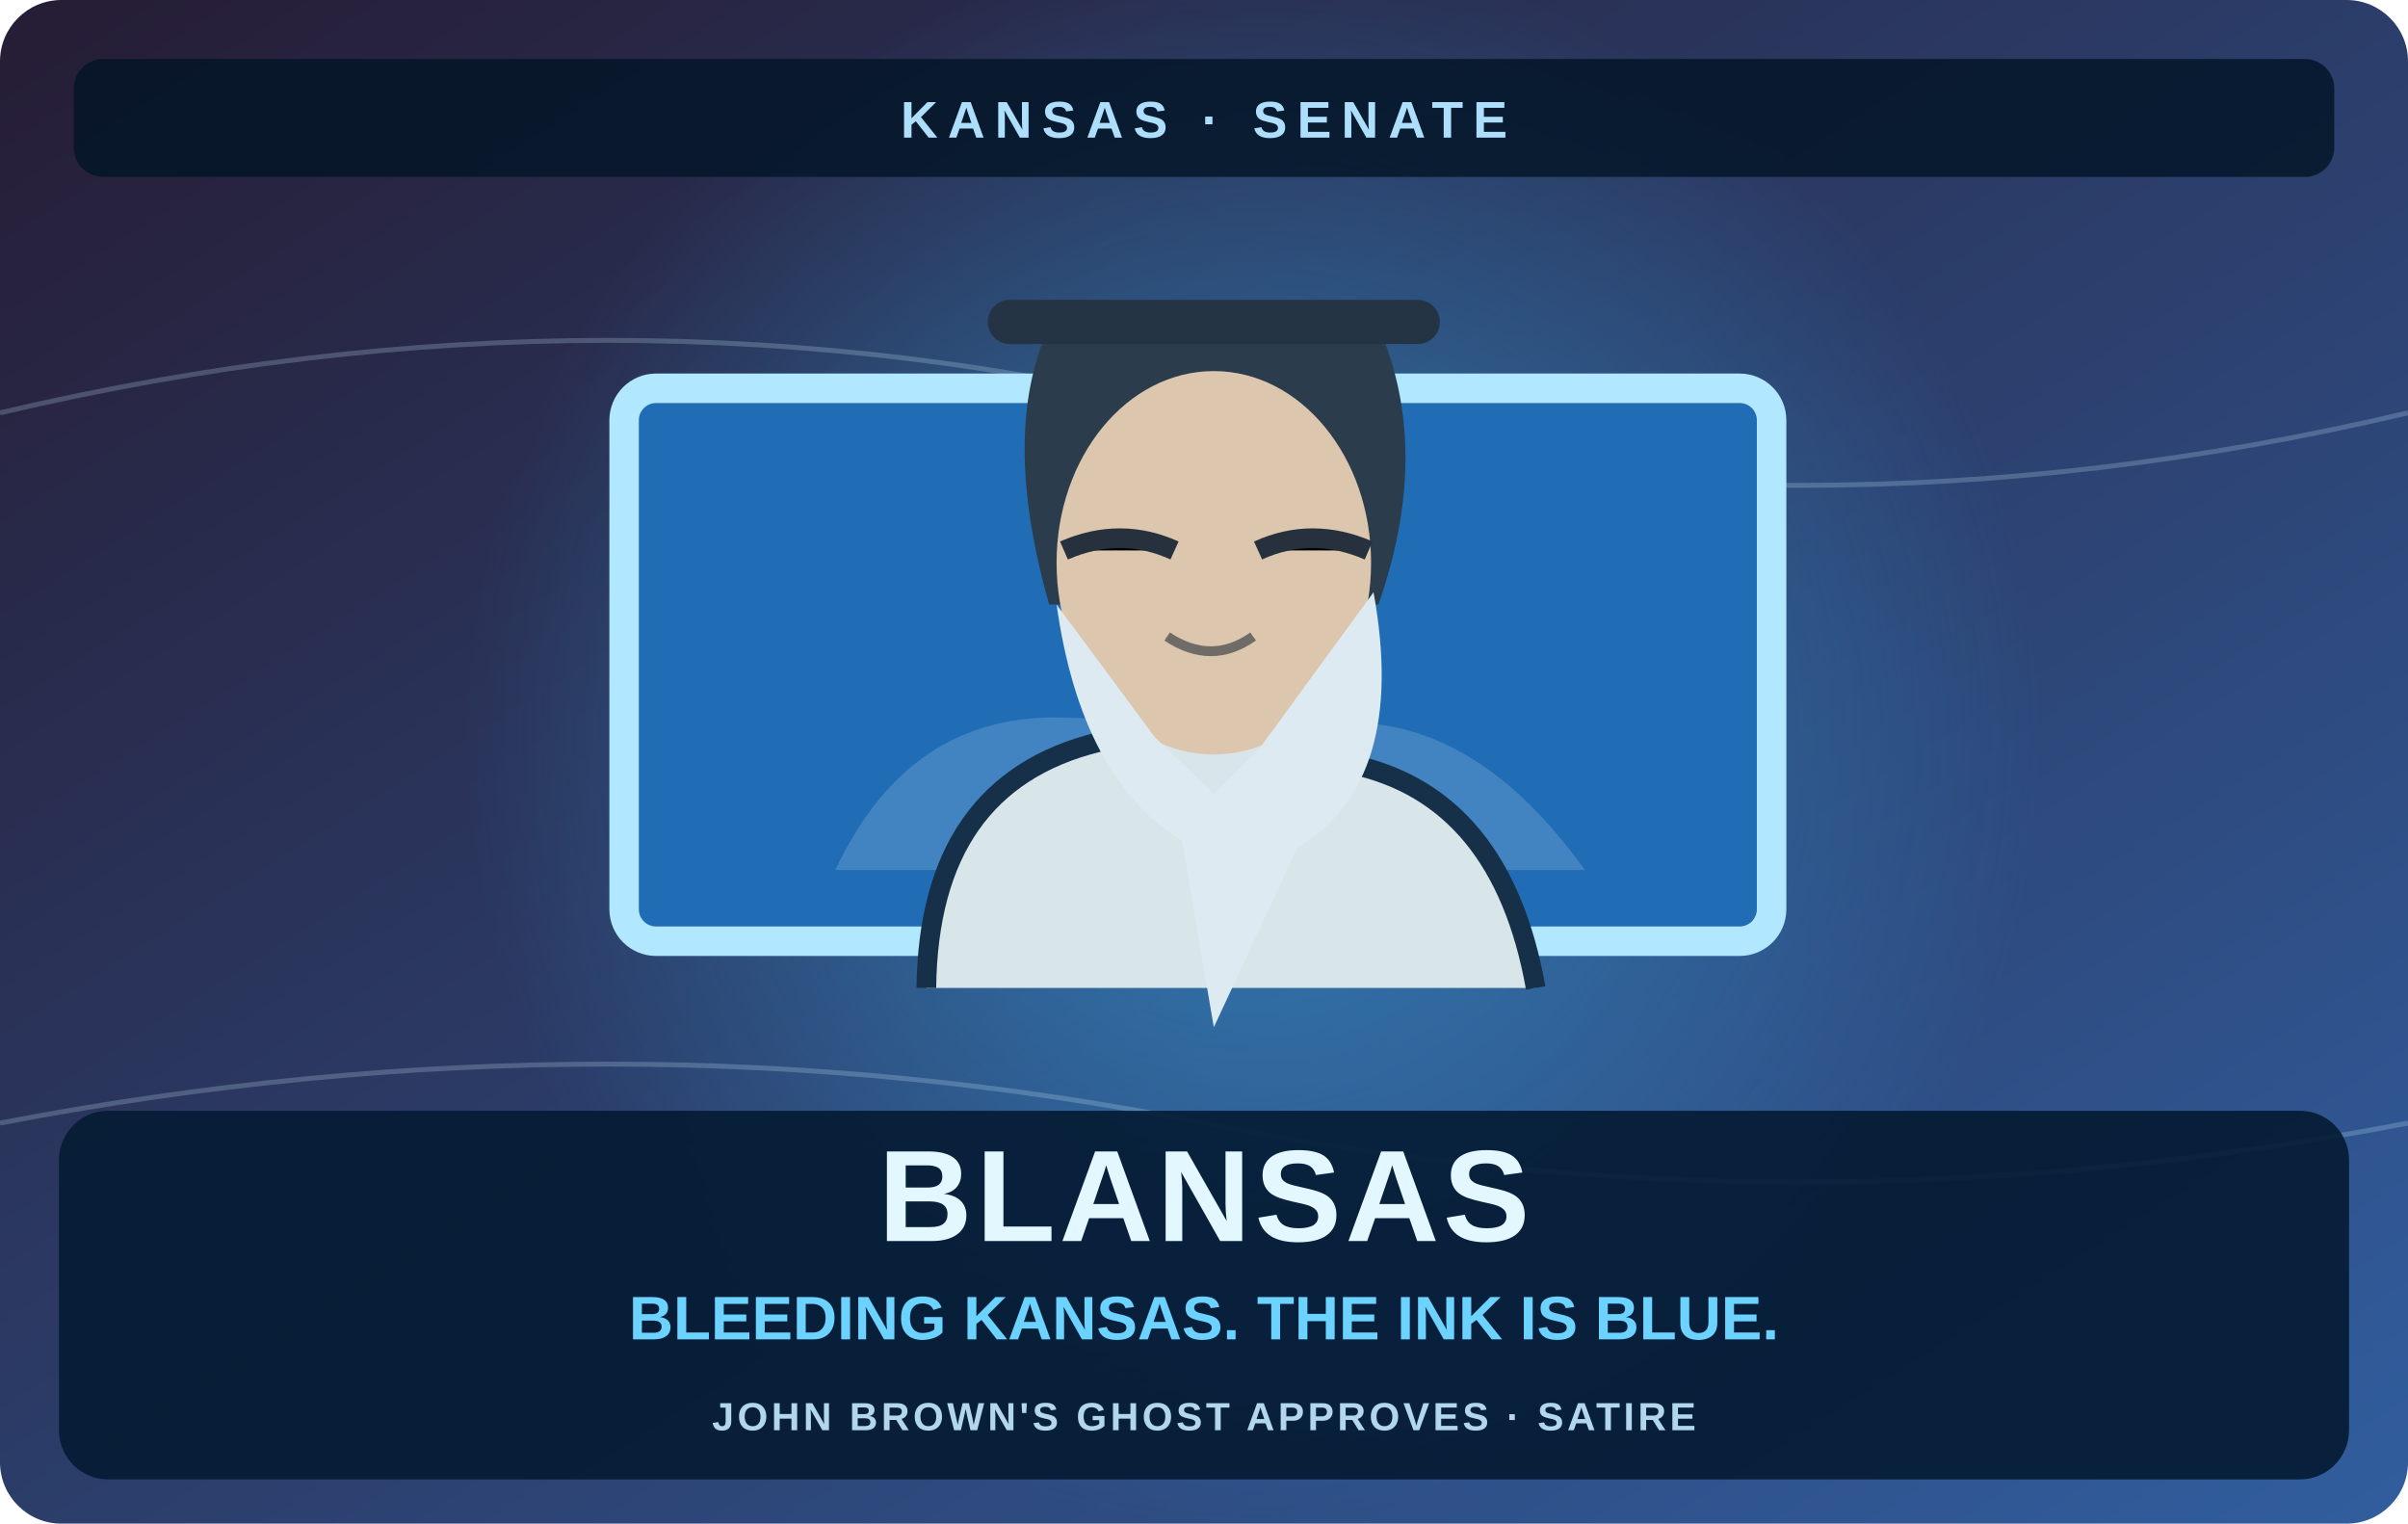
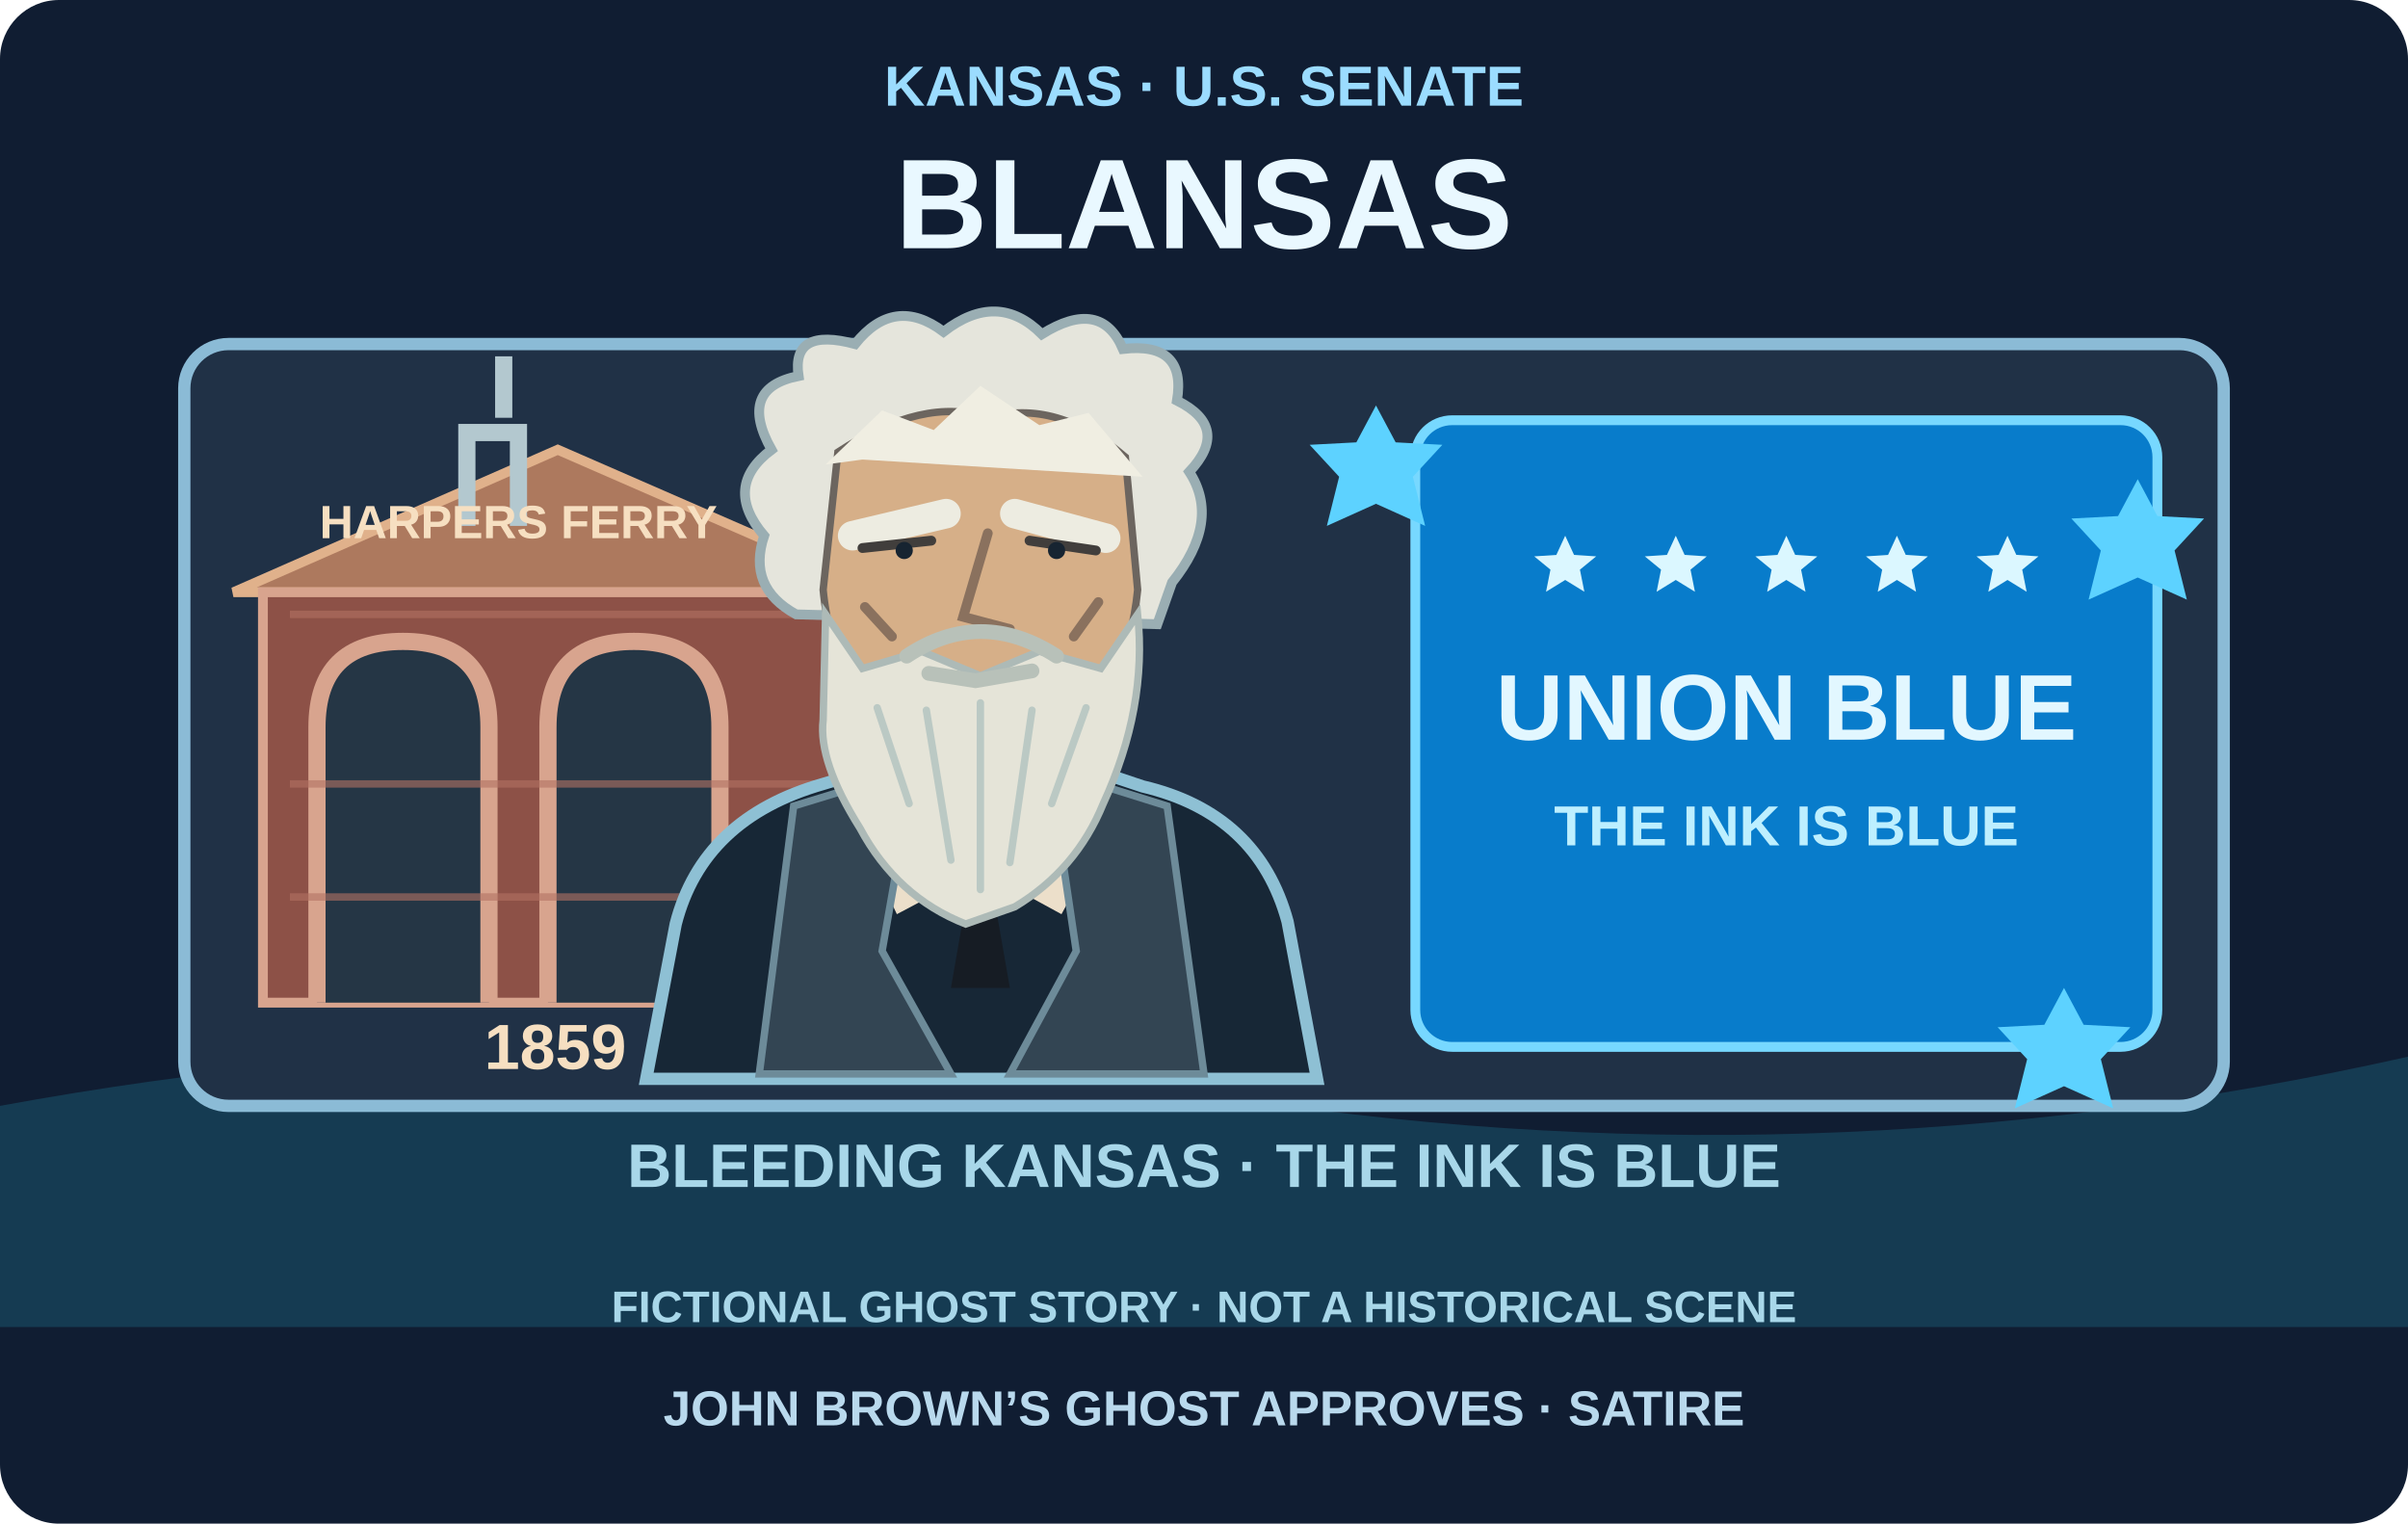
- <svg xmlns="http://www.w3.org/2000/svg" viewBox="0 0 980 620" role="img" aria-labelledby="t d">
-   <defs>
-     <linearGradient id="sky" x1="0" y1="0" x2="1" y2="1">
-       <stop stop-color="#261c34" />
-       <stop offset="1" stop-color="#315e9f" />
-     </linearGradient>
-     <radialGradient id="light">
-       <stop stop-color="#38bdff" stop-opacity=".5" />
-       <stop offset="1" stop-color="#38bdff" stop-opacity="0" />
-     </radialGradient>
-     <filter id="glow">
-       <feGaussianBlur stdDeviation="9" />
-     </filter>
-   </defs>
-   <rect width="980" height="620" rx="25" fill="url(#sky)" />
-   <circle cx="510" cy="300" r="320" fill="url(#light)" />
-   <g opacity=".22" stroke="#d3f3ff" stroke-width="2" fill="none">
-     <path d="M0 168Q250 109 490 168T980 168" />
-     <path d="M0 457Q250 409 490 457T980 457" />
+ <svg xmlns="http://www.w3.org/2000/svg" viewBox="0 0 980 620" role="img" aria-label="Original illustrated John Brown ghost in civilian frock coat, swept white hair and beard,1859 Harpers Ferry engine house and later Union-blue symbolism. Fictional Kansas election satire, not a historical event.">
+   <rect width="980" height="620" rx="24" fill="#101d32" />
+   <path d="M0 450Q245 405 490 445T980 430V540H0Z" fill="#153b52" />
+   <text x="490" y="43" text-anchor="middle" font-family="Arial,sans-serif" font-size="23" font-weight="800" fill="#9bdcff">KANSAS · U.S. SENATE</text>
+   <text x="490" y="101" text-anchor="middle" font-family="Arial,sans-serif" font-size="52" font-weight="800" fill="#e9f8ff">BLANSAS</text>
+   <rect x="75" y="140" width="830" height="310" rx="18" fill="#203146" stroke="#8bbbd6" stroke-width="5" data-layer="kansas-poster-board" />
+   <g data-layer="harpers-ferry-1859">
+     <path d="M95 241L227 183 360 241Z" fill="#ad795e" stroke="#e0b18b" stroke-width="4" />
+     <rect x="107" y="241" width="240" height="167" fill="#8d5147" stroke="#d8a48e" stroke-width="4" />
+     <path d="M190 214V176H211V214M205 170V145" stroke="#b3c8cf" stroke-width="7" fill="none" />
+     <path d="M129 408V296Q129 261 164 261T199 296V408M223 408V296Q223 261 258 261T293 296V408" fill="#253645" stroke="#d8a48e" stroke-width="7" />
+     <path d="M118 250H337M118 319H337M118 365H337" stroke="#b37162" stroke-width="3" opacity="0.6" />
+     <text x="211" y="219" text-anchor="middle" font-family="Arial,sans-serif" font-size="19" font-weight="800" fill="#f6dfc1">HARPERS FERRY</text>
+     <text x="226" y="435" text-anchor="middle" font-family="Arial,sans-serif" font-size="26" font-weight="800" fill="#f6dfc1">1859</text>
  </g>
-   <rect x="30" y="24" width="920" height="48" rx="12" fill="#031526" opacity=".83" />
-   <text x="490" y="56" text-anchor="middle" font-family="Arial,sans-serif" font-size="21" letter-spacing="4" font-weight="800" fill="#addefc">KANSAS · SENATE</text>
-   <rect x="254" y="158" width="467" height="225" rx="13" fill="#206db5" stroke="#b1e7ff" stroke-width="12" />
-   <path d="M340 354Q370 290 433 292T549 294T645 354" fill="#dbefff" opacity=".18" />
-   <g transform="translate(494 274)">
-     <path d="M-117 128q1-83 70-100L0 18l56 19q61 13 75 91" fill="#d8e5e9" stroke="#163049" stroke-width="8" />
-     <path d="M-67-28q-20-70 0-113h134q22 50 0 113" fill="#2b3d4c" />
-     <rect x="-92" y="-152" width="184" height="18" rx="9" fill="#253444" />
-     <ellipse cx="0" cy="-45" rx="64" ry="78" fill="#dcc6ad" />
-     <path d="M-64-28q10 71 51 96L0 144 34 71q45-27 31-104L19 30 0 49l-24-23Z" fill="#ddeaf2" />
-     <path d="M-61-50q23-10 45 0M18-50q22-10 45 0" stroke="#26313d" stroke-width="8" />
-     <path d="M-19-15q18 12 35 0" stroke="#6f6c67" stroke-width="4" fill="none" />
+   <g data-layer="old-rebel-emblem">
+     <rect x="599" y="192" width="253" height="188" rx="13" fill="#8d3e4d" stroke="#c28b98" stroke-width="4" />
+     <path d="M625 217L827 350M827 217L625 350" stroke="#c6a7ad" stroke-width="14" />
+     <text x="726" y="416" text-anchor="middle" font-family="Arial,sans-serif" font-size="28" font-weight="800" fill="#efcbd0">JOHNNY REB</text>
  </g>
-   <rect x="24" y="452" width="932" height="150" rx="20" fill="#041a33" opacity=".91" />
-   <text x="490" y="505" text-anchor="middle" font-family="Arial Black,Arial,sans-serif" font-size="53" font-weight="900" letter-spacing="1.5" fill="#e2f7ff">BLANSAS</text>
-   <text x="490" y="545" text-anchor="middle" font-family="Arial,Helvetica,sans-serif" font-size="25" font-weight="800" fill="#6cd2ff">BLEEDING KANSAS. THE INK IS BLUE.</text>
-   <text x="490" y="582" text-anchor="middle" font-family="Arial,sans-serif" font-size="16" font-weight="700" letter-spacing="1.4" fill="#b2d6ed">JOHN BROWN'S GHOST APPROVES · SATIRE</text>
+   <g data-layer="kansas-ink-wash">
+     <rect x="576" y="171" width="302" height="255" rx="15" fill="#087ccb" stroke="#77d8ff" stroke-width="4" />
+     <text x="727" y="301" text-anchor="middle" font-family="Arial,sans-serif" font-size="38" font-weight="800" fill="#e2f7ff">UNION BLUE</text>
+     <text x="727" y="344" text-anchor="middle" font-family="Arial,sans-serif" font-size="23" font-weight="800" fill="#bdefff">THE INK IS BLUE</text>
+     <path d="M0-20L6-7 21-6 10 3 13 18 0 10-13 18-10 3-21-6-6-7Z" transform="translate(637 230) scale(.6)" fill="#dbf7ff" />
+     <path d="M0-20L6-7 21-6 10 3 13 18 0 10-13 18-10 3-21-6-6-7Z" transform="translate(682 230) scale(.6)" fill="#dbf7ff" />
+     <path d="M0-20L6-7 21-6 10 3 13 18 0 10-13 18-10 3-21-6-6-7Z" transform="translate(727 230) scale(.6)" fill="#dbf7ff" />
+     <path d="M0-20L6-7 21-6 10 3 13 18 0 10-13 18-10 3-21-6-6-7Z" transform="translate(772 230) scale(.6)" fill="#dbf7ff" />
+     <path d="M0-20L6-7 21-6 10 3 13 18 0 10-13 18-10 3-21-6-6-7Z" transform="translate(817 230) scale(.6)" fill="#dbf7ff" />
+   </g>
+   <g transform="translate(560 190)">
+     <g data-layer="blue-ink-splash" style="transform-box:fill-box;transform-origin:center">
+       <path d="M0-25L8-10 27-9 15 4 20 24 0 15-20 24-15 4-27-9-8-10Z" fill="#5dd2ff" />
+     </g>
+   </g>
+   <g transform="translate(870 220)">
+     <g data-layer="blue-ink-splash" style="transform-box:fill-box;transform-origin:center">
+       <path d="M0-25L8-10 27-9 15 4 20 24 0 15-20 24-15 4-27-9-8-10Z" fill="#5dd2ff" />
+     </g>
+   </g>
+   <g transform="translate(840 427)">
+     <g data-layer="blue-ink-splash" style="transform-box:fill-box;transform-origin:center">
+       <path d="M0-25L8-10 27-9 15 4 20 24 0 15-20 24-15 4-27-9-8-10Z" fill="#5dd2ff" />
+     </g>
+   </g>
+   <g transform="translate(399 285)">
+     <g data-layer="john-brown-ghost" style="transform-box:fill-box;transform-origin:center">
+       <path d="M-136 154L-124 91Q-113 48-64 34L-31 24H33L66 35Q113 46 125 90L137 154Z" fill="#172736" stroke="#8ec0d4" stroke-width="5" data-layer="civilian-frock-coat" />
+       <path d="M-57 38L-29 26 0 61 30 26 59 39 33 87 0 69-34 87Z" fill="#ecdfca" />
+       <path d="M-76 43L-27 28-40 102-12 152H-90ZM76 43L28 28 39 102 12 152H91Z" fill="#334553" stroke="#6d8b99" stroke-width="3" />
+       <path d="M-14 57L0 50 16 57 5 77 12 117H-12L-5 77Z" fill="#161c24" />
+       <path d="M-75-35Q-95-46-88-67Q-105-87-85-102Q-99-127-74-132Q-77-152-51-145Q-35-165-15-150Q7-167 25-149Q49-164 58-143Q84-146 80-122Q102-111 85-93Q98-73 78-48L72-31Z" fill="#e5e5dc" stroke="#9aaeb3" stroke-width="4" data-layer="john-brown-swept-hair" />
+       <path d="M-58-101Q-23-124 3-115Q31-123 59-99L64-45Q60-4 32 17L-28 17Q-60-3-64-45Z" fill="#d6af88" stroke="#6c655f" stroke-width="3" />
+       <path d="M-63-96L-40-118-19-110 0-128 24-112 44-117 66-91-48-98Z" fill="#f0eee2" />
+       <path d="M-52-67L-14-76M14-76L51-66" fill="none" stroke="#edece1" stroke-width="12" stroke-linecap="round" />
+       <path d="M-48-62L-20-65M20-65L47-61" fill="none" stroke="#413e3c" stroke-width="4" stroke-linecap="round" />
+       <circle cx="-31" cy="-61" r="3.5" fill="#172431" />
+       <circle cx="31" cy="-61" r="3.5" fill="#172431" />
+       <path d="M3-68L-7-34 12-29M-47-38L-36-26M38-26L48-40" fill="none" stroke="#8a715e" stroke-width="4" stroke-linecap="round" />
+       <path d="M-63-35L-48-13-24-20 0-10 24-20 49-13 64-35Q68 3 50 42Q39 69 14 84L-6 91Q-34 80-49 52Q-66 25-64 8Z" fill="#e5e4d8" stroke="#adbab7" stroke-width="3" data-layer="john-brown-long-beard" />
+       <path d="M-30-18Q0-38 31-18M-21-11L-2-8 21-12" fill="none" stroke="#b8c1b9" stroke-width="6" stroke-linecap="round" />
+       <path d="M-42 3L-29 42M-22 4L-12 65M0 1V77M21 4L12 66M43 3L29 42" fill="none" stroke="#bbc9c4" stroke-width="3" stroke-linecap="round" />
+     </g>
+   </g>
+   <text x="490" y="483" text-anchor="middle" font-family="Arial,sans-serif" font-size="25" font-weight="800" fill="#a8d7e9">BLEEDING KANSAS · THE INK IS BLUE</text>
+   <text x="490" y="580" text-anchor="middle" font-family="Arial,sans-serif" font-size="20" font-weight="800" fill="#b9d9ed">JOHN BROWN’S GHOST APPROVES · SATIRE</text>
+   <text x="490" y="538" text-anchor="middle" font-family="Arial,sans-serif" font-size="18" font-weight="700" fill="#a8d7e9">FICTIONAL GHOST STORY · NOT A HISTORICAL SCENE</text>
</svg>
